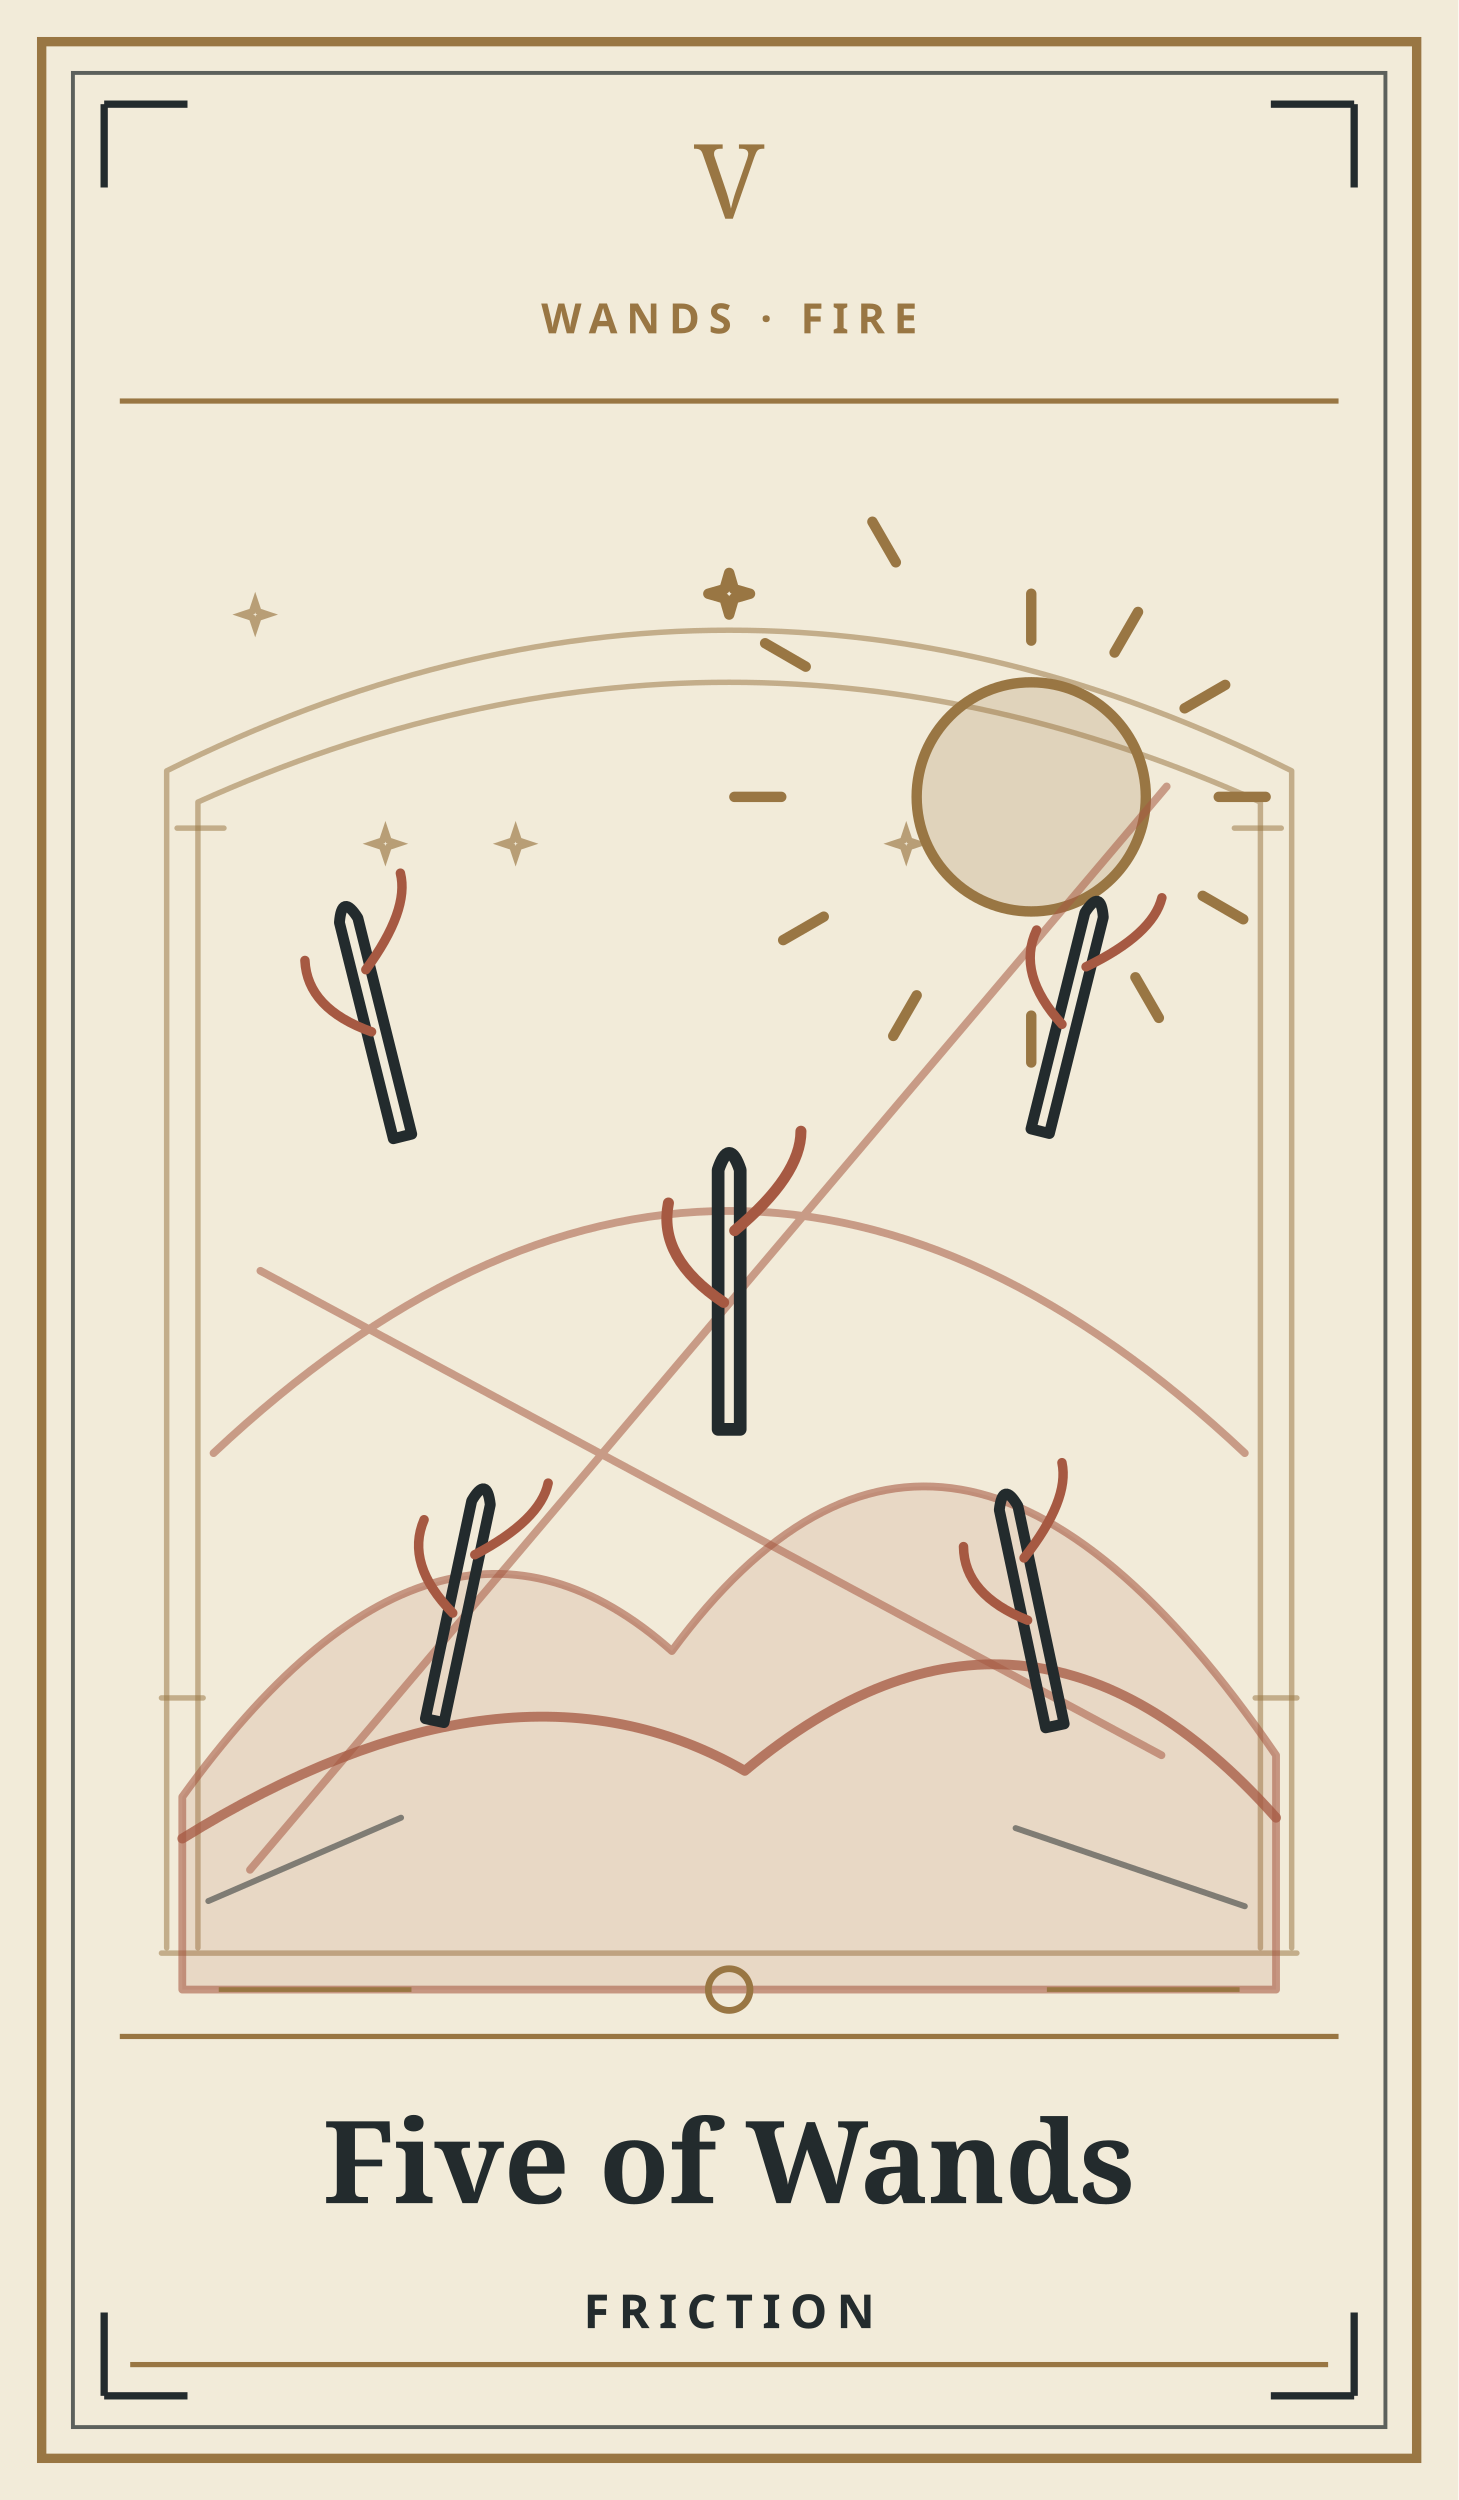
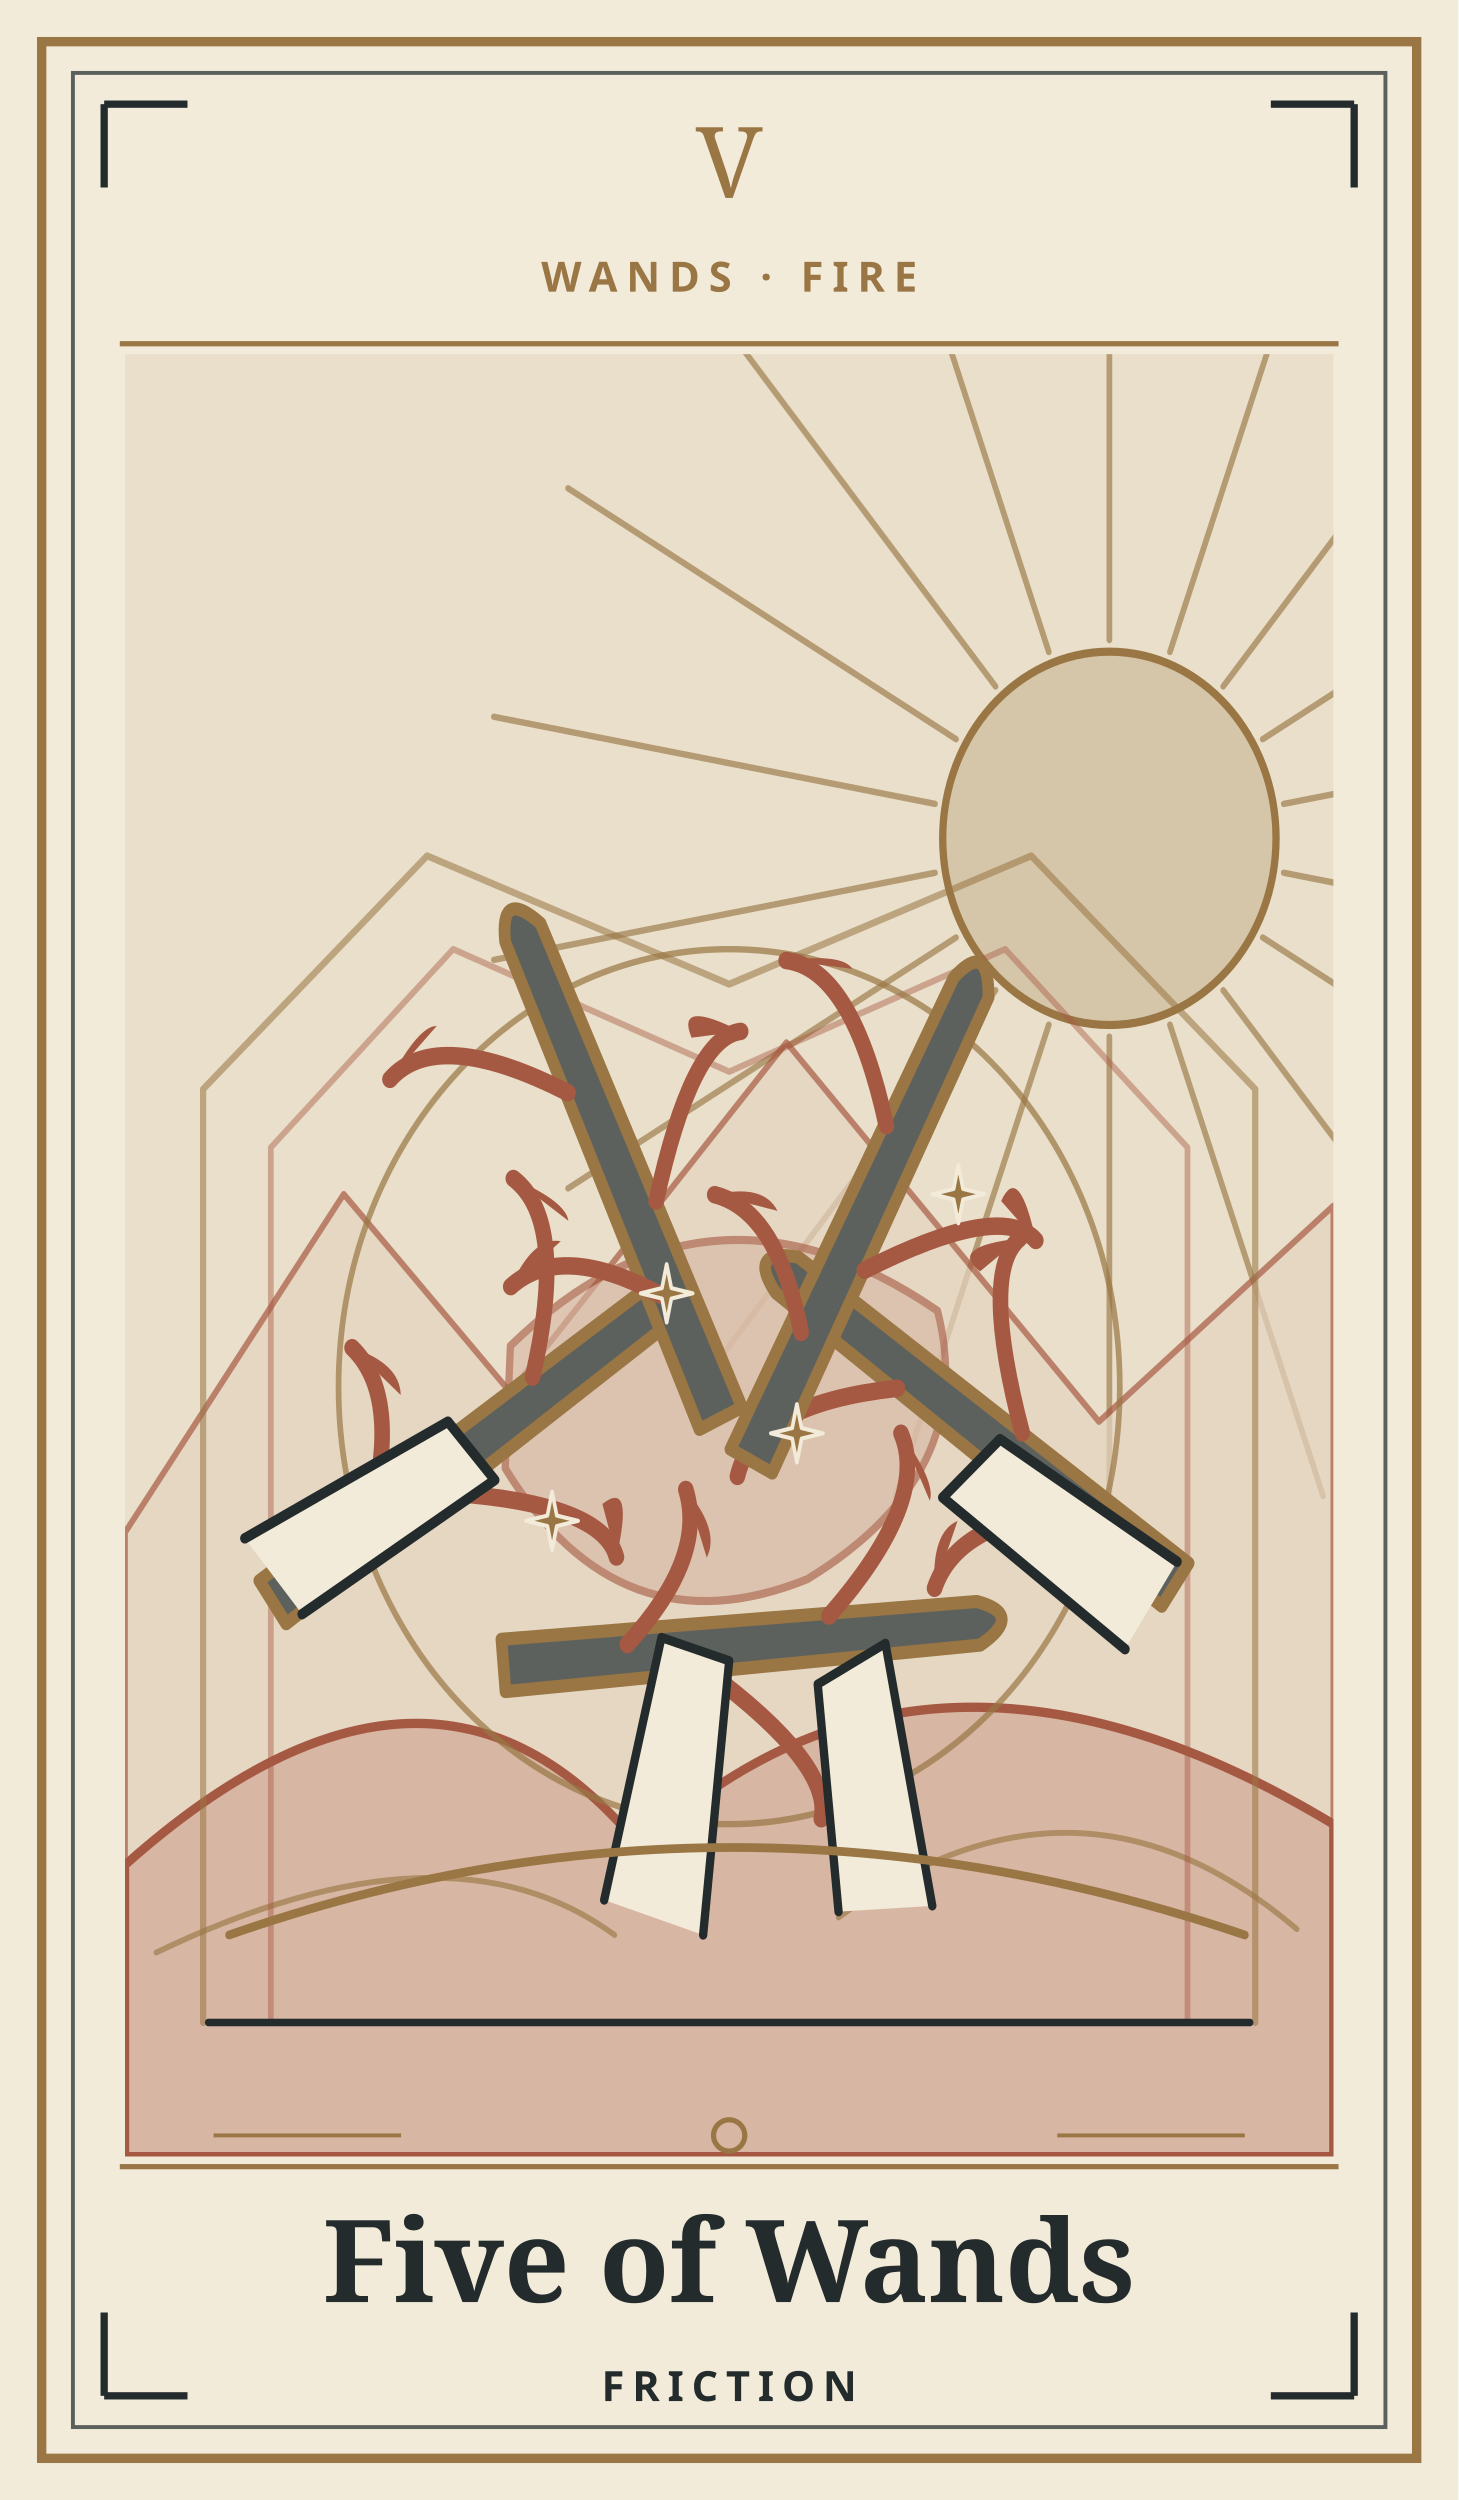
<svg xmlns="http://www.w3.org/2000/svg" width="280" height="480" viewBox="0 0 280 480" role="img" aria-labelledby="title description">
-   <style>
- .ink{fill:none;stroke:#232b2d;stroke-width:2.3;stroke-linecap:round;stroke-linejoin:round}
- .fine{fill:none;stroke:#232b2d;stroke-opacity:.53;stroke-width:1.15;stroke-linecap:round;stroke-linejoin:round}
- .gold{fill:none;stroke:#997643;stroke-width:2;stroke-linecap:round;stroke-linejoin:round}
- .faint{fill:none;stroke:#997643;stroke-opacity:.66;stroke-width:1.25}
- .inkfill{fill:#232b2d;stroke:#232b2d;stroke-width:1}
- .distant{fill:#a65942;fill-opacity:.13;stroke:#a65942;stroke-opacity:.58;stroke-width:1.5;stroke-linejoin:round}
- .terrain{fill:none;stroke:#a65942;stroke-opacity:.76;stroke-width:1.9;stroke-linecap:round;stroke-linejoin:round}
- .halo{fill:#997643;fill-opacity:.10;stroke:#997643;stroke-width:1.25}
- .cloud{fill:none;stroke:#232b2d;stroke-opacity:.32;stroke-width:1.3;stroke-linecap:round}
- .wind{fill:none;stroke:#a65942;stroke-opacity:.60;stroke-width:1.1;stroke-linecap:round}
- .hands{fill:none;stroke:#232b2d;stroke-width:2.4;stroke-linecap:round;stroke-linejoin:round}
- .arch{fill:none;stroke:#997643;stroke-width:1.8;stroke-linecap:round;stroke-linejoin:round}
- .tension{fill:none;stroke:#a65942;stroke-opacity:.55;stroke-width:1.5;stroke-linecap:round}
- .bridge{fill:none;stroke:#997643;stroke-width:2.3;stroke-linecap:round}
- .ridge{fill:none;stroke:#232b2d;stroke-opacity:.46;stroke-width:1.6;stroke-linejoin:round}
- .motion{fill:none;stroke:#a65942;stroke-opacity:.54;stroke-width:2;stroke-linecap:round}
- .beast{fill:#a65942;fill-opacity:.23;stroke:#232b2d;stroke-width:1.8;stroke-linejoin:round}
- .regalia{fill:#997643;fill-opacity:.25;stroke:#997643;stroke-width:1.6;stroke-linejoin:round}
- .petal{fill:#f2ebd9;stroke:#a65942;stroke-width:1.5}
- .wash{fill:#a65942;fill-opacity:.11;stroke:#232b2d;stroke-width:1.8;stroke-linejoin:round}
- .column{fill:#f2ebd9;stroke:#232b2d;stroke-width:2.1}
- .sun{fill:#997643;fill-opacity:.2;stroke:#997643;stroke-width:2}
- .paperfill{fill:#f2ebd9;stroke:#232b2d;stroke-width:1.8}
- .lantern{fill:#997643;fill-opacity:.35;stroke:#232b2d;stroke-width:2}
- .vine{fill:none;stroke:#a65942;stroke-width:2;stroke-linecap:round;stroke-linejoin:round}
- .water{fill:none;stroke:#a65942;stroke-width:2;stroke-linecap:round}
- .chain{fill:none;stroke:#997643;stroke-width:3;stroke-dasharray:4 4}
- .lightning{fill:none;stroke:#a65942;stroke-width:7;stroke-linecap:square;stroke-linejoin:miter}
- .ghost{fill:none;stroke:#997643;stroke-opacity:.52;stroke-width:1.05;stroke-linecap:round;stroke-linejoin:round}
- .landscape{fill:none;stroke:#a65942;stroke-opacity:.58;stroke-width:1.5;stroke-linecap:round}
- .hatch{fill:none;stroke:#232b2d;stroke-opacity:.42;stroke-width:1;stroke-linecap:round}
- </style>
  <rect width="280" height="480" fill="#f2ebd9" />
  <rect x="8" y="8" width="264" height="464" fill="none" stroke="#997643" stroke-width="1.8" />
  <rect x="14" y="14" width="252" height="452" fill="none" stroke="#232b2d" stroke-width=".75" opacity=".72" />
-   <path d="M23 77H257M23 391H257M25 454H255" stroke="#997643" stroke-width="1" />
+   <path d="M23 66H257M23 416H257" stroke="#997643" stroke-width="1" />
  <path d="M20 20L36 20M20 20L20 36M260 20L244 20M260 20L260 36M20 460L36 460M20 460L20 444M260 460L244 460M260 460L260 444" stroke="#232b2d" stroke-width="1.4" />
-   <text class="number" x="140" y="42" font-family="Noto Serif" font-size="20" font-weight="400" fill="#997643" text-anchor="middle">V</text>
-   <text class="small" x="140" y="64" font-family="Noto Sans" font-size="8" font-weight="600" letter-spacing="1.7" fill="#997643" text-anchor="middle">WANDS · FIRE</text>
+   <text class="number" x="140" y="38" font-family="Noto Serif" font-size="19" font-weight="400" fill="#997643" text-anchor="middle">V</text>
+   <text class="small" x="140" y="56" font-family="Noto Sans" font-size="8" font-weight="600" letter-spacing="1.7" fill="#997643" text-anchor="middle">WANDS · FIRE</text>
+   <defs>
+     <clipPath id="window">
+       <rect x="24" y="68" width="232" height="346" />
+     </clipPath>
+   </defs>
  <g clip-path="url(#window)">
-     <path class="ghost" d="M32 374V148Q140 94 248 148V374" />
-     <path class="ghost" d="M38 374V154Q140 108 242 154V374" />
-     <path class="ghost" d="M31 375H249" />
-     <path class="gold" d="M140 110L140.9 113.1L144 114L140.9 114.9L140 118L139.1 114.9L136 114L139.1 113.1Z" />
-     <path class="ghost" d="M34 159H43M237 159H246M31 326H39M241 326H249" />
-     <path class="faint" d="M49 115.6L49.6 117.4L51.4 118L49.6 118.6L49 120.4L48.4 118.6L46.6 118L48.4 117.4Z" />
-     <path class="faint" d="M74 159.6L74.6 161.4L76.4 162L74.6 162.6L74 164.4L73.4 162.6L71.6 162L73.4 161.4Z" />
-     <path class="faint" d="M174 159.6L174.6 161.4L176.4 162L174.6 162.6L174 164.4L173.4 162.6L171.6 162L173.4 161.4Z" />
-     <path class="faint" d="M99 159.6L99.6 161.4L101.4 162L99.6 162.6L99 164.4L98.4 162.6L96.6 162L98.4 161.4Z" />
-     <circle class="sun" cx="198" cy="153" r="22" />
-     <path class="gold" d="M198 123L198 114" transform="rotate(0 198 153)" />
-     <path class="gold" d="M198 121L198 112" transform="rotate(30 198 153)" />
-     <path class="gold" d="M198 119L198 110" transform="rotate(60 198 153)" />
-     <path class="gold" d="M198 117L198 108" transform="rotate(90 198 153)" />
-     <path class="gold" d="M198 115L198 106" transform="rotate(120 198 153)" />
-     <path class="gold" d="M198 113L198 104" transform="rotate(150 198 153)" />
-     <path class="gold" d="M198 111L198 102" transform="rotate(180 198 153)" />
-     <path class="gold" d="M198 109L198 100" transform="rotate(210 198 153)" />
-     <path class="gold" d="M198 107L198 98" transform="rotate(240 198 153)" />
-     <path class="gold" d="M198 105L198 96" transform="rotate(270 198 153)" />
-     <path class="gold" d="M198 103L198 94" transform="rotate(300 198 153)" />
-     <path class="gold" d="M198 101L198 92" transform="rotate(330 198 153)" />
-     <path class="distant" d="M35 345Q84 277 129 317Q182 245 245 337V382H35Z" />
-     <path class="terrain" d="M35 353Q98 314 143 340Q197 295 245 349" />
-     <path class="fine" d="M40 365L77 349M195 351L239 366" />
-     <path class="tension" d="M48 359L224 151M50 244L223 337M41 279Q140 186 239 279" />
-     <g transform="translate(72 197) rotate(-14) scale(0.91)">
-       <path class="ink" d="M-2 24 L-2 -23 Q0 -29 2 -23 L2 24Z" />
-       <path class="vine" d="M1 -12 Q13 -22 13 -30 M-1 1 Q-13 -7 -11 -17" />
-     </g>
-     <g transform="translate(205 196) rotate(14) scale(0.91)">
-       <path class="ink" d="M-2 24 L-2 -23 Q0 -29 2 -23 L2 24Z" />
-       <path class="vine" d="M1 -12 Q13 -22 13 -30 M-1 1 Q-13 -7 -11 -17" />
-     </g>
-     <g transform="translate(140 249) rotate(0) scale(1.06)">
-       <path class="ink" d="M-2 24 L-2 -23 Q0 -29 2 -23 L2 24Z" />
-       <path class="vine" d="M1 -12 Q13 -22 13 -30 M-1 1 Q-13 -7 -11 -17" />
-     </g>
-     <g transform="translate(88 309) rotate(12) scale(0.91)">
-       <path class="ink" d="M-2 24 L-2 -23 Q0 -29 2 -23 L2 24Z" />
-       <path class="vine" d="M1 -12 Q13 -22 13 -30 M-1 1 Q-13 -7 -11 -17" />
-     </g>
-     <g transform="translate(198 310) rotate(-12) scale(0.91)">
-       <path class="ink" d="M-2 24 L-2 -23 Q0 -29 2 -23 L2 24Z" />
-       <path class="vine" d="M1 -12 Q13 -22 13 -30 M-1 1 Q-13 -7 -11 -17" />
+     <rect x="24" y="68" width="232" height="346" fill="#ede6d5" />
+     <g transform="translate(0 -20.48) scale(1 1.12)">
+       <path d="M24 79H256V388H24Z" fill="#e9dfca" stroke="none" stroke-width="1.4" stroke-linecap="round" stroke-linejoin="round" opacity="1" />
+       <path d="M213 128L213 42" fill="none" stroke="#997643" stroke-width="1.1" stroke-linecap="round" stroke-linejoin="round" opacity="0.65" transform="rotate(0.0 213 162)" />
+       <path d="M213 128L213 42" fill="none" stroke="#997643" stroke-width="1.1" stroke-linecap="round" stroke-linejoin="round" opacity="0.65" transform="rotate(20.0 213 162)" />
+       <path d="M213 128L213 42" fill="none" stroke="#997643" stroke-width="1.1" stroke-linecap="round" stroke-linejoin="round" opacity="0.65" transform="rotate(40.0 213 162)" />
+       <path d="M213 128L213 42" fill="none" stroke="#997643" stroke-width="1.1" stroke-linecap="round" stroke-linejoin="round" opacity="0.65" transform="rotate(60.0 213 162)" />
+       <path d="M213 128L213 42" fill="none" stroke="#997643" stroke-width="1.1" stroke-linecap="round" stroke-linejoin="round" opacity="0.65" transform="rotate(80.0 213 162)" />
+       <path d="M213 128L213 42" fill="none" stroke="#997643" stroke-width="1.1" stroke-linecap="round" stroke-linejoin="round" opacity="0.65" transform="rotate(100.0 213 162)" />
+       <path d="M213 128L213 42" fill="none" stroke="#997643" stroke-width="1.1" stroke-linecap="round" stroke-linejoin="round" opacity="0.65" transform="rotate(120.0 213 162)" />
+       <path d="M213 128L213 42" fill="none" stroke="#997643" stroke-width="1.1" stroke-linecap="round" stroke-linejoin="round" opacity="0.65" transform="rotate(140.0 213 162)" />
+       <path d="M213 128L213 42" fill="none" stroke="#997643" stroke-width="1.1" stroke-linecap="round" stroke-linejoin="round" opacity="0.65" transform="rotate(160.0 213 162)" />
+       <path d="M213 128L213 42" fill="none" stroke="#997643" stroke-width="1.1" stroke-linecap="round" stroke-linejoin="round" opacity="0.65" transform="rotate(180.0 213 162)" />
+       <path d="M213 128L213 42" fill="none" stroke="#997643" stroke-width="1.1" stroke-linecap="round" stroke-linejoin="round" opacity="0.65" transform="rotate(200.0 213 162)" />
+       <path d="M213 128L213 42" fill="none" stroke="#997643" stroke-width="1.1" stroke-linecap="round" stroke-linejoin="round" opacity="0.65" transform="rotate(220.0 213 162)" />
+       <path d="M213 128L213 42" fill="none" stroke="#997643" stroke-width="1.1" stroke-linecap="round" stroke-linejoin="round" opacity="0.65" transform="rotate(240.0 213 162)" />
+       <path d="M213 128L213 42" fill="none" stroke="#997643" stroke-width="1.1" stroke-linecap="round" stroke-linejoin="round" opacity="0.65" transform="rotate(260.0 213 162)" />
+       <path d="M213 128L213 42" fill="none" stroke="#997643" stroke-width="1.1" stroke-linecap="round" stroke-linejoin="round" opacity="0.65" transform="rotate(280.0 213 162)" />
+       <path d="M213 128L213 42" fill="none" stroke="#997643" stroke-width="1.1" stroke-linecap="round" stroke-linejoin="round" opacity="0.65" transform="rotate(300.0 213 162)" />
+       <path d="M213 128L213 42" fill="none" stroke="#997643" stroke-width="1.1" stroke-linecap="round" stroke-linejoin="round" opacity="0.65" transform="rotate(320.0 213 162)" />
+       <path d="M213 128L213 42" fill="none" stroke="#997643" stroke-width="1.1" stroke-linecap="round" stroke-linejoin="round" opacity="0.65" transform="rotate(340.0 213 162)" />
+       <circle cx="213" cy="162" r="32" fill="#d6c6a9" stroke="#997643" stroke-width="1.4" opacity="1" />
+       <path d="M24 281L66 223L98 257L151 197L211 262L256 225V388H24Z" fill="#e6d4c1" stroke="#a65942" stroke-width="1.1" stroke-linecap="round" stroke-linejoin="round" opacity="0.7" />
+       <path d="M24 338Q83 291 123 335Q178 289 256 331V388H24Z" fill="#d7b6a3" stroke="#a65942" stroke-width="1.6" stroke-linecap="round" stroke-linejoin="round" opacity="1" />
+       <path d="M30 353Q86 329 118 350M161 347Q207 317 249 349" fill="none" stroke="#997643" stroke-width="1" stroke-linecap="round" stroke-linejoin="round" opacity="0.65" />
+       <path d="M39 365V205L82 165L140 187L198 165L241 205V365" fill="none" stroke="#997643" stroke-width="1.2" stroke-linecap="round" stroke-linejoin="round" opacity="0.56" />
+       <path d="M52 365V215L87 181L140 202L193 181L228 215V365" fill="none" stroke="#a65942" stroke-width="1.1" stroke-linecap="round" stroke-linejoin="round" opacity="0.44" />
+       <path d="M40 365H240" fill="none" stroke="#232b2d" stroke-width="1.3" stroke-linecap="round" stroke-linejoin="round" opacity="1" />
+       <circle cx="140" cy="256" r="75" fill="none" stroke="#997643" stroke-width="1.1" opacity="0.7" />
+       <path d="M98 249Q136 216 180 243Q188 271 155 289Q119 302 97 270Z" fill="#d7b6a3" stroke="#a65942" stroke-width="1.4" stroke-linecap="round" stroke-linejoin="round" opacity="0.62" />
+       <g transform="translate(88 268) rotate(55) scale(1.5)">
+         <path d="M-3 29L-2 -32Q0 -38 3 -32L3 29Z" fill="#5d615d" stroke="#997643" stroke-width="1.5" stroke-linecap="round" stroke-linejoin="round" opacity="1" />
+         <path d="M-2 -13Q-14 -27 -22 -24M3 3Q15 -12 21 -10M-1 13Q-10 2 -18 4" fill="none" stroke="#a65942" stroke-width="2" stroke-linecap="round" stroke-linejoin="round" opacity="1" />
+         <path d="M-22 -24Q-16 -28 -14 -27M21 -10Q15 -17 15 -12M-18 4Q-13 0 -10 2" fill="#a65942" stroke="none" stroke-width="1.4" stroke-linecap="round" stroke-linejoin="round" opacity="1" />
+       </g>
+       <g transform="translate(190 265) rotate(-55) scale(1.5)">
+         <path d="M-3 29L-2 -32Q0 -38 3 -32L3 29Z" fill="#5d615d" stroke="#997643" stroke-width="1.5" stroke-linecap="round" stroke-linejoin="round" opacity="1" />
+         <path d="M-2 -13Q-14 -27 -22 -24M3 3Q15 -12 21 -10M-1 13Q-10 2 -18 4" fill="none" stroke="#a65942" stroke-width="2" stroke-linecap="round" stroke-linejoin="round" opacity="1" />
+         <path d="M-22 -24Q-16 -28 -14 -27M21 -10Q15 -17 15 -12M-18 4Q-13 0 -10 2" fill="#a65942" stroke="none" stroke-width="1.4" stroke-linecap="round" stroke-linejoin="round" opacity="1" />
+       </g>
+       <g transform="translate(120 222) rotate(-25) scale(1.5)">
+         <path d="M-3 29L-2 -32Q0 -38 3 -32L3 29Z" fill="#5d615d" stroke="#997643" stroke-width="1.5" stroke-linecap="round" stroke-linejoin="round" opacity="1" />
+         <path d="M-2 -13Q-14 -27 -22 -24M3 3Q15 -12 21 -10M-1 13Q-10 2 -18 4" fill="none" stroke="#a65942" stroke-width="2" stroke-linecap="round" stroke-linejoin="round" opacity="1" />
+         <path d="M-22 -24Q-16 -28 -14 -27M21 -10Q15 -17 15 -12M-18 4Q-13 0 -10 2" fill="#a65942" stroke="none" stroke-width="1.4" stroke-linecap="round" stroke-linejoin="round" opacity="1" />
+       </g>
+       <g transform="translate(164 230) rotate(27) scale(1.5)">
+         <path d="M-3 29L-2 -32Q0 -38 3 -32L3 29Z" fill="#5d615d" stroke="#997643" stroke-width="1.5" stroke-linecap="round" stroke-linejoin="round" opacity="1" />
+         <path d="M-2 -13Q-14 -27 -22 -24M3 3Q15 -12 21 -10M-1 13Q-10 2 -18 4" fill="none" stroke="#a65942" stroke-width="2" stroke-linecap="round" stroke-linejoin="round" opacity="1" />
+         <path d="M-22 -24Q-16 -28 -14 -27M21 -10Q15 -17 15 -12M-18 4Q-13 0 -10 2" fill="#a65942" stroke="none" stroke-width="1.4" stroke-linecap="round" stroke-linejoin="round" opacity="1" />
+       </g>
+       <g transform="translate(140 300) rotate(85) scale(1.5)">
+         <path d="M-3 29L-2 -32Q0 -38 3 -32L3 29Z" fill="#5d615d" stroke="#997643" stroke-width="1.5" stroke-linecap="round" stroke-linejoin="round" opacity="1" />
+         <path d="M-2 -13Q-14 -27 -22 -24M3 3Q15 -12 21 -10M-1 13Q-10 2 -18 4" fill="none" stroke="#a65942" stroke-width="2" stroke-linecap="round" stroke-linejoin="round" opacity="1" />
+         <path d="M-22 -24Q-16 -28 -14 -27M21 -10Q15 -17 15 -12M-18 4Q-13 0 -10 2" fill="#a65942" stroke="none" stroke-width="1.4" stroke-linecap="round" stroke-linejoin="round" opacity="1" />
+       </g>
+       <path d="M47 282L86 262L95 272L58 295M226 286L192 265L181 275L216 301" fill="#f2ebd9" stroke="#232b2d" stroke-width="1.8" stroke-linecap="round" stroke-linejoin="round" opacity="1" />
+       <path d="M116 344L127 299L140 303L135 350M161 346L157 307L170 300L179 345" fill="#f2ebd9" stroke="#232b2d" stroke-width="1.6" stroke-linecap="round" stroke-linejoin="round" opacity="1" />
+       <path d="M128 235L128.9 239.1L133 240L128.9 240.9L128 245L127.1 240.9L123 240L127.1 239.1Z" fill="#997643" stroke="#f2ebd9" stroke-width="0.7" stroke-linecap="round" stroke-linejoin="round" opacity="1" />
+       <path d="M153 259L153.9 263.1L158 264L153.9 264.9L153 269L152.1 264.9L148 264L152.1 263.1Z" fill="#997643" stroke="#f2ebd9" stroke-width="0.7" stroke-linecap="round" stroke-linejoin="round" opacity="1" />
+       <path d="M106 274L106.9 278.1L111 279L106.9 279.9L106 284L105.1 279.9L101 279L105.1 278.1Z" fill="#997643" stroke="#f2ebd9" stroke-width="0.7" stroke-linecap="round" stroke-linejoin="round" opacity="1" />
+       <path d="M184 218L184.9 222.1L189 223L184.9 223.9L184 228L183.1 223.9L179 223L183.1 222.1Z" fill="#997643" stroke="#f2ebd9" stroke-width="0.7" stroke-linecap="round" stroke-linejoin="round" opacity="1" />
+       <path d="M44 350Q140 320 239 350" fill="none" stroke="#997643" stroke-width="1.5" stroke-linecap="round" stroke-linejoin="round" opacity="1" />
    </g>
  </g>
-   <defs>
-     <clipPath id="window">
-       <rect x="24" y="79" width="232" height="309" />
-     </clipPath>
-   </defs>
-   <path d="M42 382H79M201 382H238" stroke="#997643" stroke-width=".9" />
-   <circle cx="140" cy="382" r="4" fill="none" stroke="#997643" stroke-width="1.3" />
-   <text class="title" x="140" y="423" font-family="Noto Serif" font-size="22" font-weight="600" fill="#232b2d" text-anchor="middle">Five of Wands</text>
-   <text class="label" x="140" y="447" font-family="Noto Sans" font-size="9" font-weight="600" letter-spacing="1.8" fill="#232b2d" text-anchor="middle">FRICTION</text>
+   <path d="M41 410H77M203 410H239" stroke="#997643" stroke-width=".75" />
+   <circle cx="140" cy="410" r="3" fill="none" stroke="#997643" stroke-width="1" />
+   <text class="title" x="140" y="442" font-family="Noto Serif" font-size="22" font-weight="600" fill="#232b2d" text-anchor="middle">Five of Wands</text>
+   <text class="label" x="140" y="461" font-family="Noto Sans" font-size="8" font-weight="600" letter-spacing="1.5" fill="#232b2d" text-anchor="middle">FRICTION</text>
</svg>
